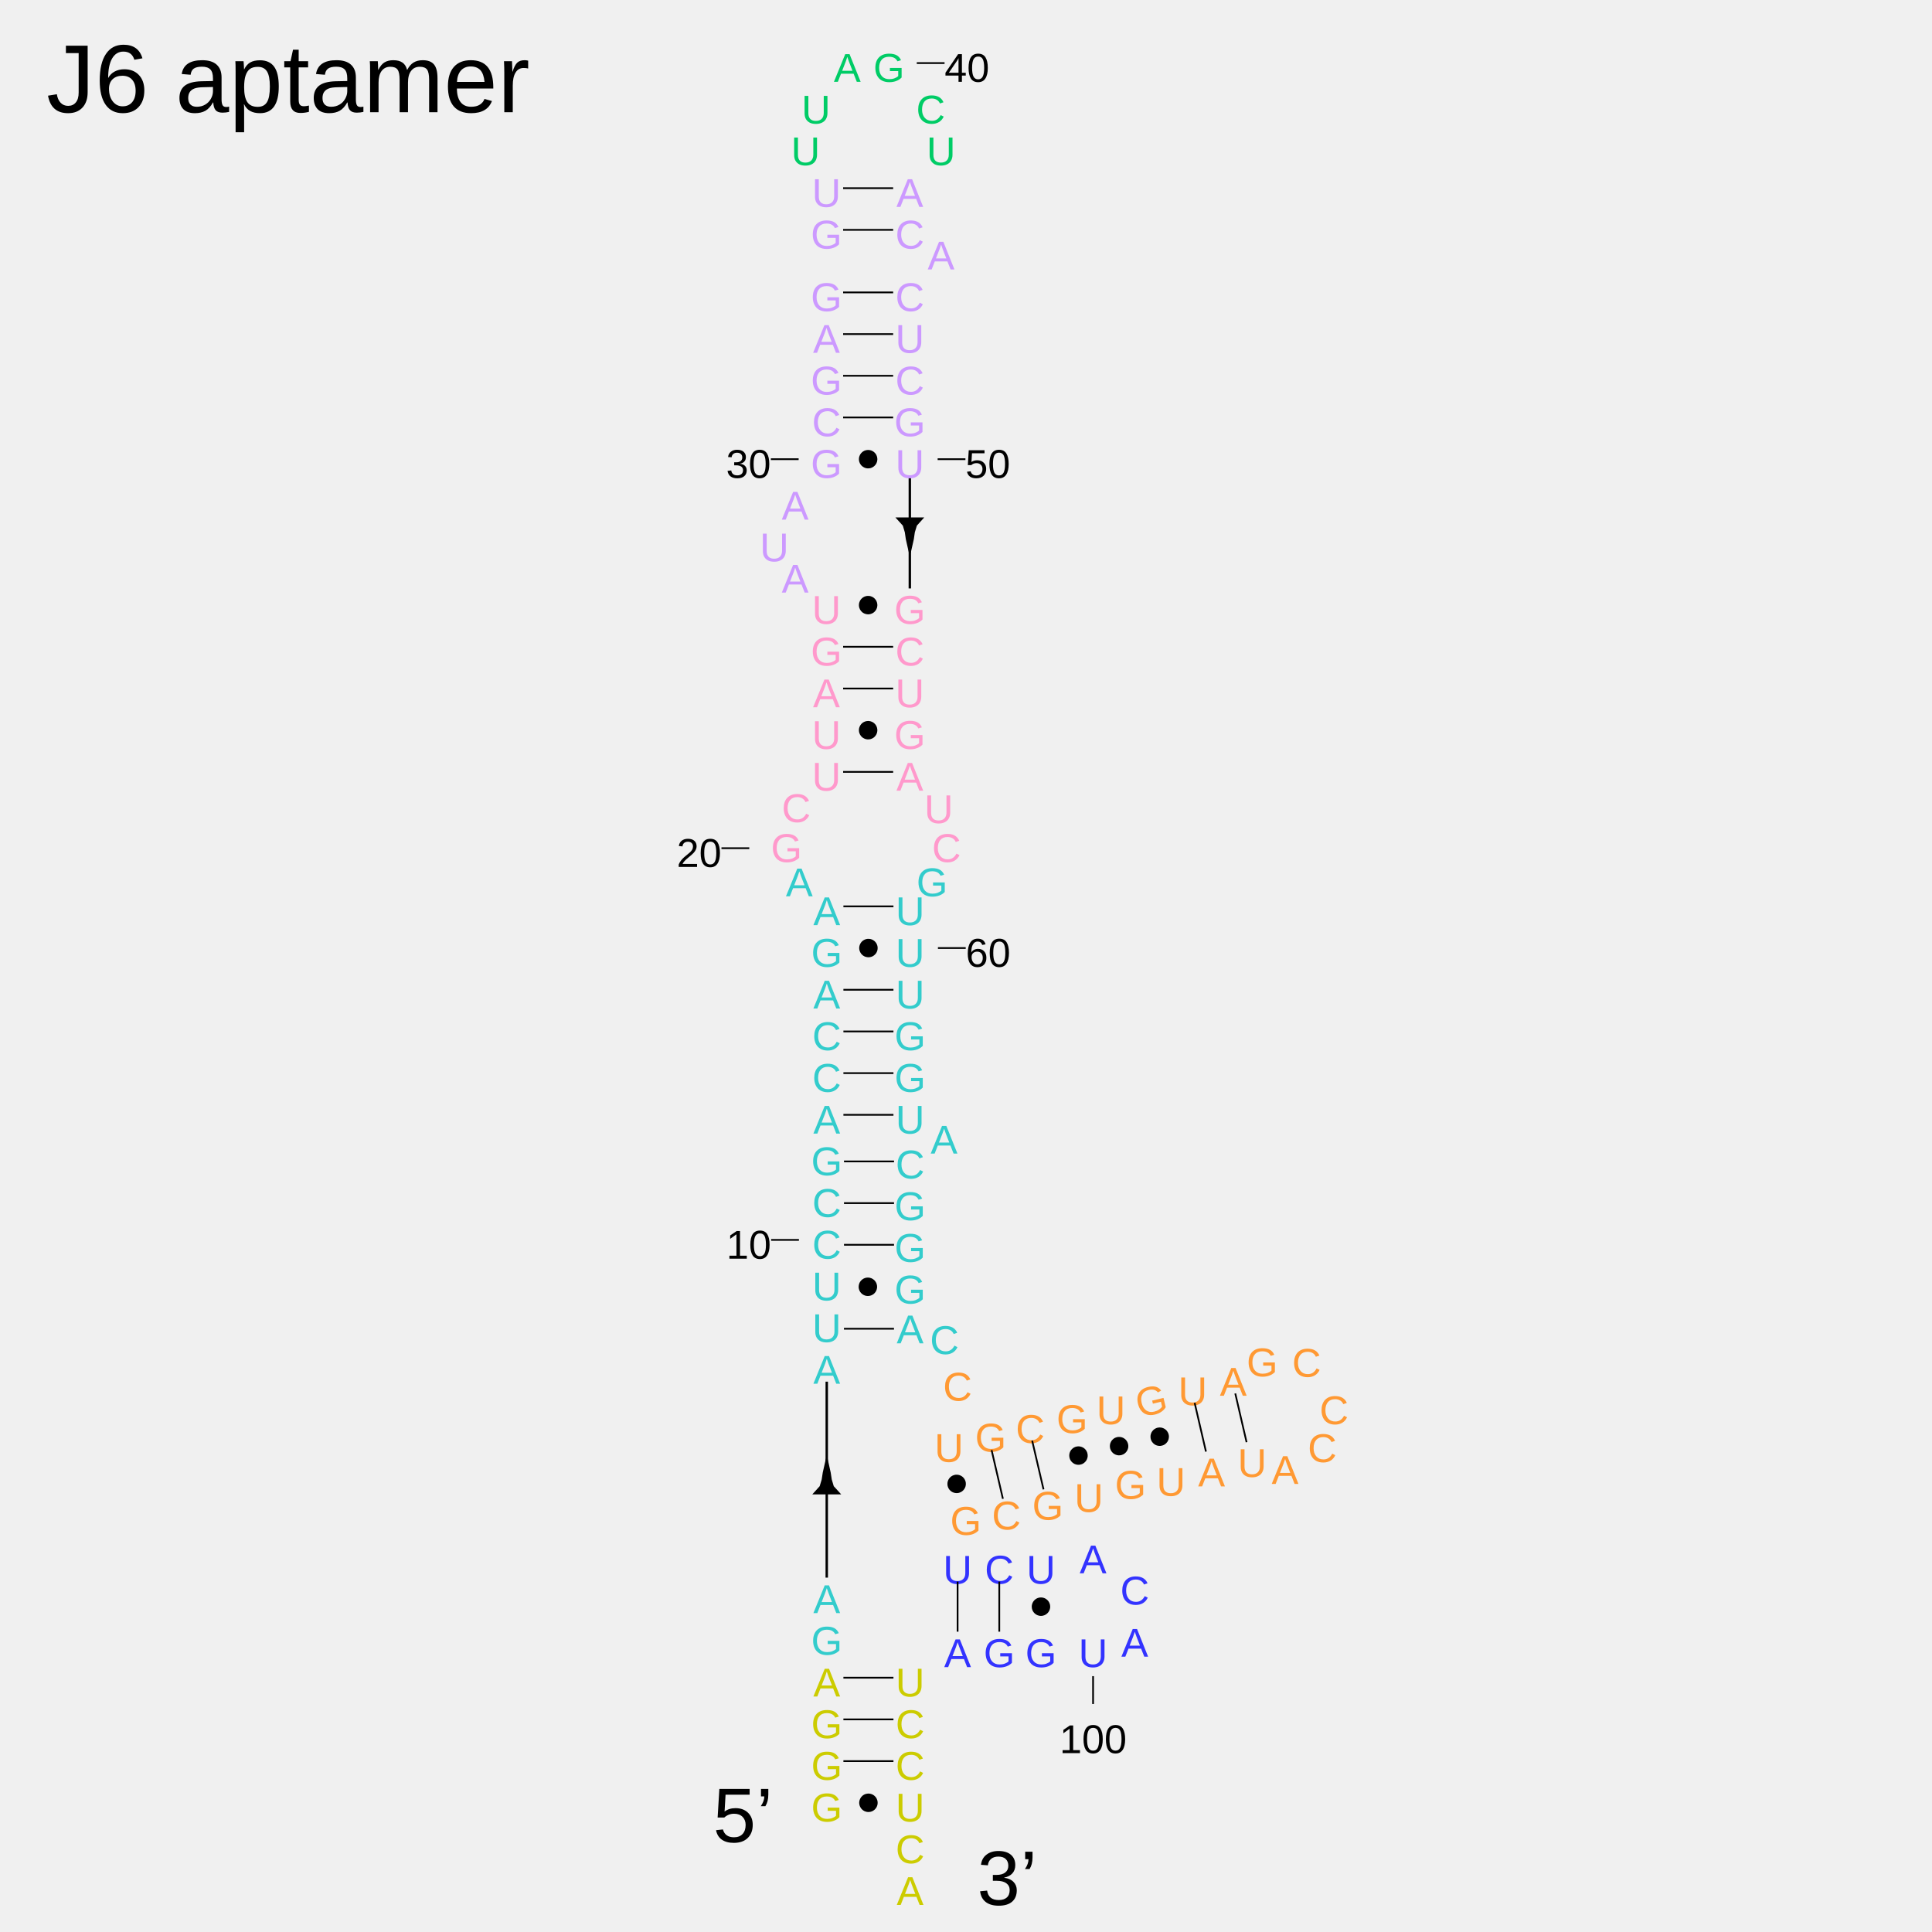
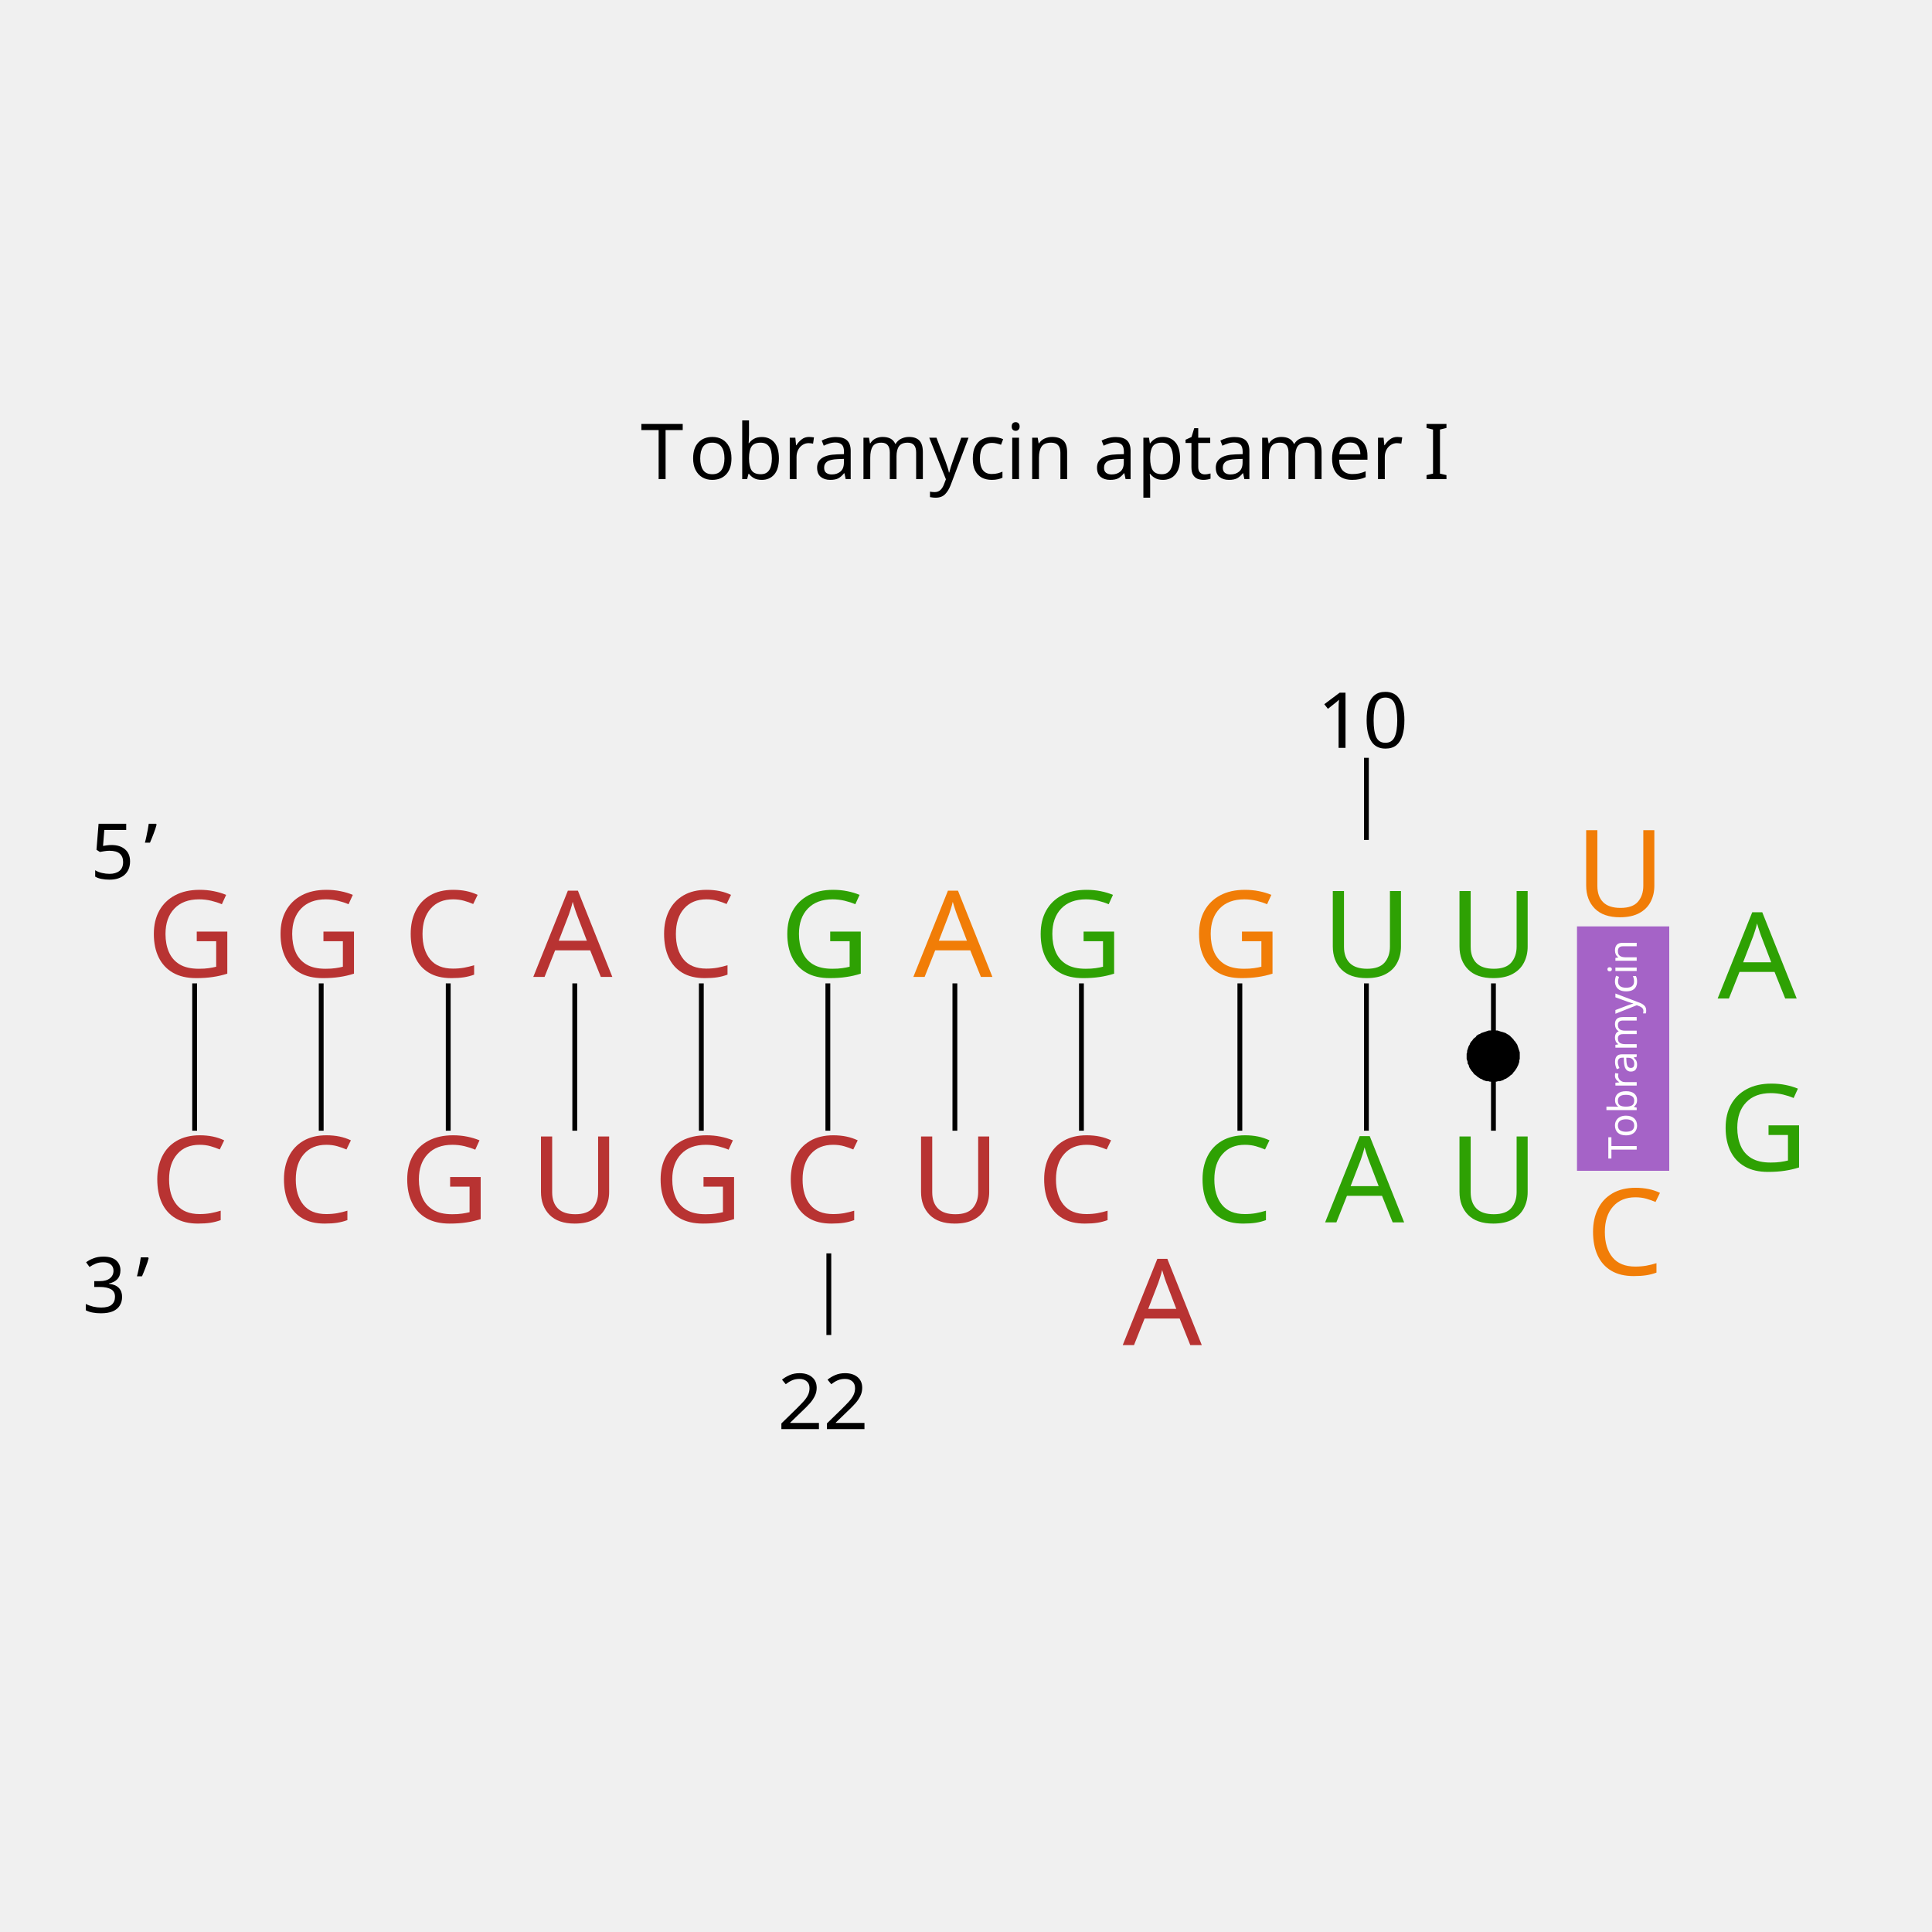
- <svg xmlns="http://www.w3.org/2000/svg" id="图层_1" data-name="图层 1" viewBox="0 0 400 400">
-   <defs>
-     <style>
-       .cls-1, .cls-10, .cls-11, .cls-12, .cls-13, .cls-14, .cls-15, .cls-17, .cls-18, .cls-19, .cls-2, .cls-20, .cls-21, .cls-3, .cls-4, .cls-9 {
-         isolation: isolate;
-       }
- 
-       .cls-1, .cls-10, .cls-11, .cls-12, .cls-13, .cls-14, .cls-15, .cls-17, .cls-19, .cls-2, .cls-20, .cls-21, .cls-3, .cls-4, .cls-9 {
-         font-size: 8.34px;
-       }
- 
-       .cls-1, .cls-2 {
-         fill: #cc0;
-       }
- 
-       .cls-1, .cls-10, .cls-11, .cls-12, .cls-13, .cls-14, .cls-15, .cls-17, .cls-18, .cls-19, .cls-2, .cls-20, .cls-21, .cls-22, .cls-24, .cls-3, .cls-4, .cls-9 {
-         font-family: ArialMT, Arial;
-       }
- 
-       .cls-11, .cls-12, .cls-15, .cls-19, .cls-2, .cls-21, .cls-4 {
-         letter-spacing: -0.06em;
-       }
- 
-       .cls-3, .cls-4, .cls-8 {
-         fill: #3cc;
-       }
- 
-       .cls-16, .cls-5, .cls-6, .cls-7, .cls-8 {
-         stroke: #000;
-         stroke-miterlimit: 2.84;
-       }
- 
-       .cls-16, .cls-5, .cls-6, .cls-8 {
-         stroke-width: 0.36px;
-       }
- 
-       .cls-6, .cls-7 {
-         fill: none;
-       }
- 
-       .cls-7 {
-         stroke-width: 0.5px;
-       }
- 
-       .cls-10, .cls-11 {
-         fill: #f9c;
-       }
- 
-       .cls-12, .cls-13 {
-         fill: #c9f;
-       }
- 
-       .cls-14, .cls-15, .cls-16 {
-         fill: #0c6;
-       }
- 
-       .cls-17, .cls-18, .cls-19 {
-         fill: #f93;
-       }
- 
-       .cls-18 {
-         font-size: 8.34px;
-       }
- 
-       .cls-20, .cls-21 {
-         fill: #33f;
-       }
- 
-       .cls-22 {
-         font-size: 16px;
-       }
- 
-       .cls-23 {
-         letter-spacing: -0.04em;
-       }
- 
-       .cls-24 {
-         font-size: 20px;
-       }
-     </style>
-   </defs>
+ <svg xmlns="http://www.w3.org/2000/svg" version="1.1" id="图层_1" x="0px" y="0px" viewBox="0 0 400 400" style="enable-background:new 0 0 400 400;" xml:space="preserve">
+   <style type="text/css">
+ 	.st0{opacity:0.7;fill:#8527B5;enable-background:new    ;}
+ 	.st1{fill:#B83332;}
+ 	.st2{font-family:'ArialMT';}
+ 	.st3{font-size:24.91px;}
+ 	.st4{letter-spacing:-1;}
+ 	.st5{fill:#2EA103;}
+ 	.st6{fill:#F17D07;}
+ 	.st7{fill:none;stroke:#000000;stroke-miterlimit:2.29;}
+ 	.st8{font-size:16px;}
+ 	.st9{stroke:#000000;stroke-width:0.5;stroke-miterlimit:2.29;}
+ 	.st10{fill:#FFFFFF;}
+ 	.st11{font-family:'Arial-BoldMT';}
+ 	.st12{font-size:8.24px;}
+ </style>
+   <rect x="326.5" y="191.8" class="st0" width="19.1" height="50.6" />
  <g id="ID000002">
-     <text class="cls-1" transform="translate(167.93 377.13)">G</text>
+     <text transform="matrix(1.03 0 0 1 30.29 202.2599)" class="st1 st2 st3">G</text>
  </g>
  <g id="ID000003">
-     <text class="cls-1" transform="translate(167.93 368.5)">G</text>
+     <text transform="matrix(1.03 0 0 1 56.52 202.2599)" class="st1 st2 st3">G</text>
  </g>
  <g id="ID000004">
-     <text class="cls-1" transform="translate(167.93 359.87)">G</text>
+     <text transform="matrix(1.03 0 0 1 83.4702 202.2599)" class="st1 st2 st3">C</text>
  </g>
  <g id="ID000005">
-     <text class="cls-2" transform="translate(168.39 351.24)">A</text>
+     <text transform="matrix(1.03 0 0 1 110.4102 202.2599)" class="st1 st2 st3 st4">A</text>
  </g>
  <g id="ID000006">
-     <text class="cls-3" transform="translate(167.93 342.6)">G</text>
+     <text transform="matrix(1.03 0 0 1 135.9302 202.2599)" class="st1 st2 st3">C</text>
  </g>
  <g id="ID000007">
-     <text class="cls-4" transform="translate(168.39 333.97)">A</text>
+     <g>
+       <text transform="matrix(1.03 0 0 1 161.4399 202.2599)" class="st5 st2 st3">G</text>
+     </g>
  </g>
  <g id="ID000008">
-     <text class="cls-1" transform="translate(185.42 351.24)">U</text>
+     <text transform="matrix(1.03 0 0 1 189.1001 202.2599)" class="st6 st2 st3 st4">A</text>
  </g>
  <g id="ID000009">
-     <text class="cls-1" transform="translate(185.42 359.87)">C</text>
+     <g>
+       <text transform="matrix(1.03 0 0 1 213.8999 202.2599)" class="st5 st2 st3">G</text>
+     </g>
  </g>
  <g id="ID000010">
-     <text class="cls-1" transform="translate(185.42 368.5)">C</text>
+     <g>
+       <text transform="matrix(1.03 0 0 1 232.4502 278.4899)" class="st1 st2 st3">A</text>
+     </g>
  </g>
  <g id="ID000011">
-     <text class="cls-1" transform="translate(185.42 377.13)">U</text>
+     <g>
+       <text transform="matrix(1.03 0 0 1 214.6201 253.0803)" class="st1 st2 st3">C</text>
+     </g>
  </g>
  <g id="ID000012">
-     <text class="cls-1" transform="translate(185.42 385.77)">C</text>
+     <line class="st7" x1="171.6" y1="259.5" x2="171.6" y2="276.4" />
  </g>
  <g id="ID000013">
-     <text class="cls-2" transform="translate(185.65 394.4)">A</text>
+     <text transform="matrix(1.03 0 0 1 160.9886 295.8794)" class="st2 st8">22</text>
  </g>
  <g id="ID000014">
-     <polygon class="cls-5" points="181.53 373.25 181.52 373.14 181.51 373.03 181.5 372.92 181.47 372.81 181.44 372.71 181.4 372.61 181.36 372.51 181.31 372.41 181.25 372.31 181.19 372.22 181.12 372.14 181.05 372.06 180.97 371.98 180.89 371.91 180.8 371.84 180.71 371.78 180.62 371.73 180.52 371.68 180.42 371.64 180.31 371.6 180.21 371.57 180.1 371.55 179.99 371.53 179.88 371.52 179.77 371.52 179.66 371.53 179.55 371.54 179.45 371.56 179.34 371.58 179.24 371.62 179.13 371.65 179.03 371.7 178.94 371.75 178.84 371.81 178.75 371.87 178.67 371.94 178.59 372.02 178.51 372.1 178.44 372.18 178.38 372.27 178.32 372.36 178.27 372.46 178.22 372.56 178.18 372.66 178.14 372.76 178.12 372.87 178.09 372.98 178.08 373.08 178.07 373.19 178.07 373.3 178.08 373.41 178.09 373.52 178.12 373.63 178.14 373.73 178.18 373.84 178.22 373.94 178.27 374.04 178.32 374.13 178.38 374.23 178.44 374.31 178.51 374.4 178.59 374.48 178.67 374.55 178.75 374.62 178.84 374.69 178.94 374.74 179.03 374.8 179.13 374.84 179.24 374.88 179.34 374.91 179.45 374.94 179.55 374.96 179.66 374.97 179.77 374.98 179.88 374.97 179.99 374.96 180.1 374.95 180.21 374.93 180.31 374.9 180.42 374.86 180.52 374.82 180.62 374.77 180.71 374.72 180.8 374.65 180.89 374.59 180.97 374.52 181.05 374.44 181.12 374.36 181.19 374.27 181.25 374.18 181.31 374.09 181.36 373.99 181.4 373.89 181.44 373.79 181.47 373.68 181.5 373.57 181.51 373.47 181.52 373.36 181.53 373.25" />
+     <g>
+       <text transform="matrix(1.03 0 0 1 188.3901 253.0803)" class="st1 st2 st3">U</text>
+     </g>
  </g>
  <g id="ID000015">
-     <line class="cls-6" x1="174.62" y1="364.62" x2="184.98" y2="364.62" />
+     <g>
+       <text transform="matrix(1.03 0 0 1 162.1602 253.0803)" class="st1 st2 st3">C</text>
+     </g>
  </g>
  <g id="ID000016">
-     <line class="cls-6" x1="174.62" y1="355.98" x2="184.98" y2="355.98" />
+     <text transform="matrix(1.03 0 0 1 135.21 253.0803)" class="st1 st2 st3">G</text>
  </g>
  <g id="ID000017">
-     <line class="cls-6" x1="174.62" y1="347.35" x2="184.98" y2="347.35" />
+     <text transform="matrix(1.03 0 0 1 109.7002 253.0803)" class="st1 st2 st3">U</text>
  </g>
  <g id="ID000018">
-     <line class="cls-7" x1="171.17" y1="326.63" x2="171.17" y2="286.06" />
+     <text transform="matrix(1.03 0 0 1 82.75 253.0803)" class="st1 st2 st3">G</text>
  </g>
  <g id="ID000019">
-     <polygon class="cls-5" points="168.58 309.22 169.87 307.79 170.3 306.35 170.52 304.91 171.17 302.03 171.81 304.91 172.03 306.35 172.46 307.79 173.76 309.22 168.58 309.22" />
+     <text transform="matrix(1.03 0 0 1 57.23 253.0803)" class="st1 st2 st3">C</text>
+   </g>
+   <g id="ID000020">
+     <text transform="matrix(1.03 0 0 1 31 253.0803)" class="st1 st2 st3">C</text>
  </g>
  <g id="ID000021">
-     <text class="cls-4" transform="translate(168.39 286.49)">A</text>
+     <line class="st7" x1="40.3" y1="203.6" x2="40.3" y2="234.1" />
  </g>
  <g id="ID000022">
-     <text class="cls-3" transform="translate(168.16 277.86)">U</text>
+     <line class="st7" x1="66.5" y1="203.6" x2="66.5" y2="234.1" />
  </g>
  <g id="ID000023">
-     <text class="cls-3" transform="translate(168.16 269.23)">U</text>
+     <line class="st7" x1="92.8" y1="203.6" x2="92.8" y2="234.1" />
  </g>
  <g id="ID000024">
-     <text class="cls-3" transform="translate(168.16 260.6)">C</text>
+     <line class="st7" x1="119" y1="203.6" x2="119" y2="234.1" />
  </g>
  <g id="ID000025">
-     <line class="cls-8" x1="165.41" y1="256.71" x2="159.66" y2="256.71" />
+     <line class="st7" x1="145.2" y1="203.6" x2="145.2" y2="234.1" />
  </g>
  <g id="ID000026">
-     <text class="cls-9" transform="translate(150.38 260.6)">10</text>
+     <line class="st7" x1="171.4" y1="203.6" x2="171.4" y2="234.1" />
  </g>
  <g id="ID000027">
-     <text class="cls-3" transform="translate(168.16 251.96)">C</text>
+     <line class="st7" x1="197.7" y1="203.6" x2="197.7" y2="234.1" />
  </g>
  <g id="ID000028">
-     <text class="cls-3" transform="translate(167.93 243.33)">G</text>
-   </g>
-   <g id="ID000029">
-     <text class="cls-4" transform="translate(168.39 234.7)">A</text>
+     <line class="st7" x1="223.9" y1="203.6" x2="223.9" y2="234.1" />
  </g>
  <g id="ID000030">
-     <text class="cls-3" transform="translate(168.16 226.06)">C</text>
+     <text transform="matrix(1.03 0 0 1 246.6899 202.2599)" class="st6 st2 st3">G</text>
  </g>
  <g id="ID000031">
-     <text class="cls-3" transform="translate(168.16 217.43)">C</text>
+     <g>
+       <text transform="matrix(1.03 0 0 1 273.6401 202.2599)" class="st5 st2 st3">U</text>
+     </g>
  </g>
  <g id="ID000032">
-     <text class="cls-4" transform="translate(168.39 208.8)">A</text>
+     <line class="st7" x1="282.9" y1="173.9" x2="282.9" y2="156.9" />
  </g>
  <g id="ID000033">
-     <text class="cls-3" transform="translate(167.93 200.17)">G</text>
+     <text transform="matrix(1.03 0 0 1 272.7136 154.8324)" class="st2 st8">10</text>
  </g>
  <g id="ID000034">
-     <text class="cls-4" transform="translate(168.39 191.54)">A</text>
+     <g>
+       <text transform="matrix(1.03 0 0 1 299.8701 202.2599)" class="st5 st2 st3">U</text>
+     </g>
  </g>
  <g id="ID000035">
-     <text class="cls-4" transform="translate(162.71 185.57)">A</text>
+     <text transform="matrix(1.03 0 0 1 326.0996 189.6599)" class="st6 st2 st3">U</text>
  </g>
  <g id="ID000036">
-     <text class="cls-10" transform="translate(159.6 178.48)">G</text>
+     <text transform="matrix(1.03 0 0 1 355.6201 206.7302)" class="st5 st2 st3 st4">A</text>
  </g>
  <g id="ID000037">
-     <line class="cls-6" x1="155.13" y1="175.61" x2="149.37" y2="175.61" />
+     <text transform="matrix(1.03 0 0 1 355.71 242.3801)" class="st5 st2 st3">G</text>
  </g>
  <g id="ID000038">
-     <text class="cls-9" transform="translate(140.1 179.49)">20</text>
+     <text transform="matrix(1.03 0 0 1 328.2598 263.9499)" class="st6 st2 st3">C</text>
  </g>
  <g id="ID000039">
-     <text class="cls-10" transform="translate(192.95 178.48)">C</text>
+     <g>
+       <text transform="matrix(1.03 0 0 1 299.8701 253.0803)" class="st5 st2 st3">U</text>
+     </g>
  </g>
  <g id="ID000040">
-     <text class="cls-3" transform="translate(189.74 185.57)">G</text>
+     <g>
+       <text transform="matrix(1.03 0 0 1 274.3501 253.0803)" class="st5 st2 st3">A</text>
+     </g>
  </g>
  <g id="ID000041">
-     <text class="cls-3" transform="translate(185.42 191.54)">U</text>
+     <g>
+       <text transform="matrix(1.03 0 0 1 247.4102 253.0803)" class="st5 st2 st3">C</text>
+     </g>
  </g>
  <g id="ID000042">
-     <text class="cls-3" transform="translate(185.42 200.17)">U</text>
+     <line class="st7" x1="256.7" y1="203.6" x2="256.7" y2="234.1" />
  </g>
  <g id="ID000043">
-     <line class="cls-6" x1="194.19" y1="196.28" x2="199.94" y2="196.28" />
+     <line class="st7" x1="282.9" y1="203.6" x2="282.9" y2="234.1" />
  </g>
  <g id="ID000044">
-     <text class="cls-9" transform="translate(199.94 200.17)">60</text>
+     <line class="st7" x1="309.2" y1="203.6" x2="309.2" y2="234.1" />
  </g>
  <g id="ID000045">
-     <text class="cls-3" transform="translate(185.42 208.8)">U</text>
+     <polygon class="st9" points="309.2,223.7 309.5,223.7 309.8,223.7 310.1,223.6 310.5,223.6 310.8,223.5 311.1,223.4 311.4,223.2    311.7,223.1 312,222.9 312.3,222.7 312.5,222.5 312.8,222.3 313,222.1 313.2,221.8 313.4,221.6 313.6,221.3 313.8,221 313.9,220.8    314.1,220.4 314.2,220.1 314.3,219.8 314.3,219.5 314.4,219.2 314.4,218.9 314.4,218.6 314.4,218.2 314.4,217.9 314.3,217.6    314.2,217.3 314.1,217 314,216.7 313.9,216.4 313.7,216.1 313.5,215.8 313.3,215.6 313.1,215.3 312.9,215.1 312.7,214.9    312.4,214.6 312.1,214.4 311.9,214.3 311.6,214.1 311.3,214 311,213.9 310.6,213.8 310.3,213.7 310,213.6 309.7,213.6 309.3,213.6    309,213.6 308.7,213.6 308.3,213.6 308,213.7 307.7,213.8 307.4,213.9 307.1,214 306.8,214.1 306.5,214.3 306.2,214.4 305.9,214.6    305.7,214.9 305.4,215.1 305.2,215.3 305,215.6 304.8,215.8 304.6,216.1 304.5,216.4 304.3,216.7 304.2,217 304.1,217.3 304,217.6    304,217.9 303.9,218.2 303.9,218.6 303.9,218.9 303.9,219.2 304,219.5 304.1,219.8 304.1,220.1 304.3,220.4 304.4,220.8 304.5,221    304.7,221.3 304.9,221.6 305.1,221.8 305.3,222.1 305.5,222.3 305.8,222.5 306,222.7 306.3,222.9 306.6,223.1 306.9,223.2    307.2,223.4 307.5,223.5 307.8,223.6 308.2,223.6 308.5,223.7 308.8,223.7  " />
  </g>
-   <g id="ID000046">
-     <text class="cls-3" transform="translate(185.19 217.43)">G</text>
-   </g>
-   <g id="ID000047">
-     <text class="cls-3" transform="translate(185.19 226.06)">G</text>
-   </g>
-   <g id="ID000048">
-     <text class="cls-3" transform="translate(185.42 234.7)">U</text>
-   </g>
-   <g id="ID000049">
-     <text class="cls-4" transform="translate(192.68 238.84)">A</text>
-   </g>
-   <g id="ID000050">
-     <text class="cls-3" transform="translate(185.42 243.99)">C</text>
-   </g>
-   <g id="ID000051">
-     <text class="cls-3" transform="translate(185.19 252.63)">G</text>
-   </g>
-   <g id="ID000052">
-     <text class="cls-3" transform="translate(185.19 261.26)">G</text>
-   </g>
-   <g id="ID000053">
-     <text class="cls-3" transform="translate(185.19 269.89)">G</text>
-   </g>
-   <g id="ID000054">
-     <text class="cls-4" transform="translate(185.65 278.12)">A</text>
-   </g>
-   <g id="ID000057">
-     <text class="cls-3" transform="translate(192.53 280.35)">C</text>
-   </g>
-   <g id="ID000061">
-     <polygon class="cls-5" points="181.23 267.19 181.27 267.09 181.31 266.99 181.35 266.88 181.37 266.77 181.39 266.67 181.41 266.56 181.41 266.45 181.41 266.34 181.4 266.23 181.39 266.12 181.36 266.01 181.33 265.91 181.3 265.81 181.26 265.7 181.21 265.61 181.15 265.51 181.09 265.42 181.03 265.33 180.96 265.25 180.88 265.17 180.8 265.1 180.71 265.03 180.62 264.97 180.53 264.91 180.43 264.86 180.33 264.81 180.23 264.78 180.12 264.75 180.02 264.72 179.91 264.7 179.8 264.69 179.69 264.69 179.58 264.69 179.47 264.7 179.36 264.72 179.26 264.74 179.15 264.77 179.05 264.81 178.95 264.85 178.85 264.9 178.76 264.96 178.66 265.02 178.58 265.09 178.5 265.16 178.42 265.24 178.35 265.32 178.28 265.41 178.22 265.5 178.16 265.59 178.12 265.69 178.07 265.79 178.04 265.9 178.01 266 177.99 266.11 177.97 266.22 177.96 266.33 177.96 266.44 177.96 266.55 177.97 266.65 177.99 266.76 178.02 266.87 178.05 266.97 178.09 267.08 178.13 267.18 178.19 267.27 178.24 267.37 178.31 267.46 178.38 267.54 178.45 267.62 178.53 267.7 178.61 267.77 178.7 267.83 178.79 267.89 178.89 267.95 178.99 267.99 179.09 268.04 179.19 268.07 179.3 268.1 179.41 268.12 179.51 268.13 179.62 268.14 179.73 268.14 179.84 268.13 179.95 268.12 180.06 268.1 180.16 268.07 180.27 268.04 180.37 268 180.47 267.95 180.56 267.9 180.66 267.84 180.75 267.78 180.83 267.71 180.91 267.63 180.99 267.55 181.05 267.47 181.12 267.38 181.18 267.28 181.23 267.19" />
-   </g>
-   <g id="ID000068">
-     <line class="cls-6" x1="174.62" y1="230.81" x2="184.98" y2="230.81" />
-   </g>
-   <g id="ID000069">
-     <line class="cls-6" x1="174.62" y1="222.18" x2="184.98" y2="222.18" />
-   </g>
-   <g id="ID000070">
-     <line class="cls-6" x1="174.62" y1="213.55" x2="184.98" y2="213.55" />
-   </g>
-   <g id="ID000071">
-     <line class="cls-6" x1="174.62" y1="204.92" x2="184.98" y2="204.92" />
-   </g>
-   <g id="ID000072">
-     <polygon class="cls-5" points="181.53 196.28 181.52 196.17 181.51 196.06 181.5 195.96 181.47 195.85 181.44 195.74 181.4 195.64 181.36 195.54 181.31 195.44 181.25 195.35 181.19 195.26 181.12 195.17 181.05 195.09 180.97 195.01 180.89 194.94 180.8 194.88 180.71 194.82 180.62 194.76 180.52 194.71 180.42 194.67 180.31 194.63 180.21 194.6 180.1 194.58 179.99 194.57 179.88 194.56 179.77 194.56 179.66 194.56 179.55 194.57 179.45 194.59 179.34 194.62 179.24 194.65 179.13 194.69 179.03 194.74 178.94 194.79 178.84 194.85 178.75 194.91 178.67 194.98 178.59 195.05 178.51 195.13 178.44 195.22 178.38 195.3 178.32 195.4 178.27 195.49 178.22 195.59 178.18 195.69 178.14 195.8 178.12 195.9 178.09 196.01 178.08 196.12 178.07 196.23 178.07 196.34 178.08 196.45 178.09 196.56 178.12 196.66 178.14 196.77 178.18 196.87 178.22 196.97 178.27 197.07 178.32 197.17 178.38 197.26 178.44 197.35 178.51 197.43 178.59 197.51 178.67 197.59 178.75 197.66 178.84 197.72 178.94 197.78 179.03 197.83 179.13 197.88 179.24 197.91 179.34 197.95 179.45 197.97 179.55 197.99 179.66 198 179.77 198.01 179.88 198.01 179.99 198 180.1 197.98 180.21 197.96 180.31 197.93 180.42 197.9 180.52 197.85 180.62 197.81 180.71 197.75 180.8 197.69 180.89 197.62 180.97 197.55 181.05 197.47 181.12 197.39 181.19 197.31 181.25 197.22 181.31 197.12 181.36 197.03 181.4 196.93 181.44 196.82 181.47 196.72 181.5 196.61 181.51 196.5 181.52 196.39 181.53 196.28" />
-   </g>
-   <g id="ID000073">
-     <line class="cls-6" x1="174.62" y1="187.65" x2="184.98" y2="187.65" />
-   </g>
-   <g id="ID000075">
-     <text class="cls-10" transform="translate(161.84 170.22)">C</text>
-   </g>
-   <g id="ID000076">
-     <text class="cls-10" transform="translate(168.1 163.7)">U</text>
-   </g>
-   <g id="ID000077">
-     <text class="cls-10" transform="translate(168.1 155.06)">U</text>
-   </g>
-   <g id="ID000078">
-     <text class="cls-11" transform="translate(168.33 146.43)">A</text>
-   </g>
-   <g id="ID000079">
-     <text class="cls-10" transform="translate(167.86 137.8)">G</text>
-   </g>
-   <g id="ID000080">
-     <text class="cls-10" transform="translate(168.1 129.16)">U</text>
-   </g>
-   <g id="ID000081">
-     <text class="cls-12" transform="translate(161.85 122.69)">A</text>
-   </g>
-   <g id="ID000082">
-     <text class="cls-13" transform="translate(157.31 116.22)">U</text>
-   </g>
-   <g id="ID000083">
-     <text class="cls-10" transform="translate(185.13 129.16)">G</text>
-   </g>
-   <g id="ID000084">
-     <text class="cls-10" transform="translate(185.36 137.8)">C</text>
-   </g>
-   <g id="ID000085">
-     <text class="cls-10" transform="translate(185.36 146.43)">U</text>
-   </g>
-   <g id="ID000086">
-     <text class="cls-10" transform="translate(185.13 155.06)">G</text>
-   </g>
-   <g id="ID000087">
-     <text class="cls-11" transform="translate(185.59 163.7)">A</text>
-   </g>
-   <g id="ID000088">
-     <text class="cls-10" transform="translate(191.35 170.42)">U</text>
-   </g>
-   <g id="ID000089">
-     <line class="cls-6" x1="174.56" y1="159.81" x2="184.92" y2="159.81" />
-   </g>
-   <g id="ID000090">
-     <polygon class="cls-5" points="181.47 151.18 181.46 151.07 181.45 150.96 181.43 150.85 181.41 150.74 181.38 150.64 181.34 150.54 181.3 150.44 181.25 150.34 181.19 150.25 181.13 150.15 181.06 150.07 180.99 149.99 180.91 149.91 180.83 149.84 180.74 149.77 180.65 149.71 180.55 149.66 180.46 149.61 180.35 149.57 180.25 149.53 180.15 149.5 180.04 149.48 179.93 149.46 179.82 149.45 179.71 149.45 179.6 149.46 179.49 149.47 179.38 149.49 179.28 149.51 179.17 149.55 179.07 149.59 178.97 149.63 178.88 149.68 178.78 149.74 178.69 149.8 178.61 149.87 178.53 149.95 178.45 150.03 178.38 150.11 178.32 150.2 178.26 150.29 178.2 150.39 178.16 150.49 178.12 150.59 178.08 150.69 178.05 150.8 178.03 150.91 178.02 151.01 178.01 151.12 178.01 151.23 178.02 151.34 178.03 151.45 178.05 151.56 178.08 151.66 178.12 151.77 178.16 151.87 178.2 151.97 178.26 152.06 178.32 152.16 178.38 152.25 178.45 152.33 178.53 152.41 178.61 152.48 178.69 152.55 178.78 152.62 178.88 152.67 178.97 152.72 179.07 152.77 179.17 152.81 179.28 152.84 179.38 152.87 179.49 152.89 179.6 152.9 179.71 152.91 179.82 152.9 179.93 152.89 180.04 152.88 180.15 152.86 180.25 152.83 180.35 152.79 180.46 152.75 180.55 152.7 180.65 152.65 180.74 152.59 180.83 152.52 180.91 152.45 180.99 152.37 181.06 152.29 181.13 152.2 181.19 152.11 181.25 152.02 181.3 151.92 181.34 151.82 181.38 151.72 181.41 151.61 181.43 151.5 181.45 151.4 181.46 151.29 181.47 151.18" />
-   </g>
-   <g id="ID000091">
-     <line class="cls-6" x1="174.56" y1="142.55" x2="184.92" y2="142.55" />
-   </g>
-   <g id="ID000092">
-     <line class="cls-6" x1="174.56" y1="133.91" x2="184.92" y2="133.91" />
-   </g>
-   <g id="ID000093">
-     <polygon class="cls-5" points="181.47 125.28 181.46 125.17 181.45 125.06 181.43 124.95 181.41 124.85 181.38 124.74 181.34 124.64 181.3 124.54 181.25 124.44 181.19 124.35 181.13 124.26 181.06 124.17 180.99 124.09 180.91 124.01 180.83 123.94 180.74 123.87 180.65 123.81 180.55 123.76 180.46 123.71 180.35 123.67 180.25 123.63 180.15 123.6 180.04 123.58 179.93 123.56 179.82 123.56 179.71 123.56 179.6 123.56 179.49 123.57 179.38 123.59 179.28 123.62 179.17 123.65 179.07 123.69 178.97 123.73 178.88 123.79 178.78 123.84 178.69 123.91 178.61 123.98 178.53 124.05 178.45 124.13 178.38 124.21 178.32 124.3 178.26 124.39 178.2 124.49 178.16 124.59 178.12 124.69 178.08 124.79 178.05 124.9 178.03 125.01 178.02 125.12 178.01 125.23 178.01 125.34 178.02 125.44 178.03 125.55 178.05 125.66 178.08 125.77 178.12 125.87 178.16 125.97 178.2 126.07 178.26 126.17 178.32 126.26 178.38 126.35 178.45 126.43 178.53 126.51 178.61 126.59 178.69 126.66 178.78 126.72 178.88 126.78 178.97 126.83 179.07 126.87 179.17 126.91 179.28 126.94 179.38 126.97 179.49 126.99 179.6 127 179.71 127.01 179.82 127.01 179.93 127 180.04 126.98 180.15 126.96 180.25 126.93 180.35 126.89 180.46 126.85 180.55 126.8 180.65 126.75 180.74 126.69 180.83 126.62 180.91 126.55 180.99 126.47 181.06 126.39 181.13 126.31 181.19 126.21 181.25 126.12 181.3 126.02 181.34 125.92 181.38 125.82 181.41 125.72 181.43 125.61 181.45 125.5 181.46 125.39 181.47 125.28" />
-   </g>
-   <g id="ID000094">
-     <line class="cls-7" x1="188.37" y1="98.52" x2="188.37" y2="121.83" />
-   </g>
-   <g id="ID000095">
-     <polygon class="cls-5" points="190.96 107.3 189.67 108.73 189.23 110.17 189.02 111.61 188.37 114.49 187.72 111.61 187.51 110.17 187.08 108.73 185.78 107.3 190.96 107.3" />
-   </g>
-   <g id="ID000097">
-     <text class="cls-12" transform="translate(161.85 107.58)">A</text>
-   </g>
-   <g id="ID000098">
-     <text class="cls-13" transform="translate(167.86 98.95)">G</text>
-   </g>
-   <g id="ID000099">
-     <line class="cls-6" x1="165.35" y1="95.07" x2="159.6" y2="95.07" />
-   </g>
-   <g id="ID000100">
-     <text class="cls-9" transform="translate(150.32 98.95)">30</text>
-   </g>
-   <g id="ID000101">
-     <text class="cls-13" transform="translate(168.1 90.32)">C</text>
-   </g>
-   <g id="ID000102">
-     <text class="cls-13" transform="translate(167.86 81.69)">G</text>
-   </g>
-   <g id="ID000103">
-     <text class="cls-12" transform="translate(168.33 73.05)">A</text>
-   </g>
-   <g id="ID000104">
-     <text class="cls-13" transform="translate(167.86 64.42)">G</text>
-   </g>
-   <g id="ID000105">
-     <text class="cls-12" transform="translate(192.06 55.79)">A</text>
-   </g>
-   <g id="ID000106">
-     <text class="cls-13" transform="translate(185.36 64.42)">C</text>
-   </g>
-   <g id="ID000107">
-     <text class="cls-13" transform="translate(185.36 73.05)">U</text>
-   </g>
-   <g id="ID000108">
-     <text class="cls-13" transform="translate(185.36 81.69)">C</text>
-   </g>
-   <g id="ID000109">
-     <text class="cls-13" transform="translate(185.13 90.32)">G</text>
-   </g>
-   <g id="ID000110">
-     <text class="cls-13" transform="translate(185.36 98.95)">U</text>
-   </g>
-   <g id="ID000111">
-     <line class="cls-6" x1="194.13" y1="95.07" x2="199.88" y2="95.07" />
-   </g>
-   <g id="ID000112">
-     <text class="cls-9" transform="translate(199.88 98.95)">50</text>
-   </g>
-   <g id="ID000113">
-     <polygon class="cls-5" points="181.47 95.07 181.46 94.96 181.45 94.85 181.43 94.74 181.41 94.63 181.38 94.53 181.34 94.43 181.3 94.33 181.25 94.23 181.19 94.13 181.13 94.04 181.06 93.96 180.99 93.88 180.91 93.8 180.83 93.73 180.74 93.66 180.65 93.6 180.55 93.55 180.46 93.5 180.35 93.45 180.25 93.42 180.15 93.39 180.04 93.37 179.93 93.35 179.82 93.34 179.71 93.34 179.6 93.35 179.49 93.36 179.38 93.38 179.28 93.4 179.17 93.44 179.07 93.47 178.97 93.52 178.88 93.57 178.78 93.63 178.69 93.69 178.61 93.76 178.53 93.84 178.45 93.92 178.38 94 178.32 94.09 178.26 94.18 178.2 94.28 178.16 94.38 178.12 94.48 178.08 94.58 178.05 94.69 178.03 94.79 178.02 94.9 178.01 95.01 178.01 95.12 178.02 95.23 178.03 95.34 178.05 95.45 178.08 95.55 178.12 95.66 178.16 95.76 178.2 95.86 178.26 95.95 178.32 96.05 178.38 96.14 178.45 96.22 178.53 96.3 178.61 96.37 178.69 96.44 178.78 96.5 178.88 96.56 178.97 96.61 179.07 96.66 179.17 96.7 179.28 96.73 179.38 96.76 179.49 96.78 179.6 96.79 179.71 96.79 179.82 96.79 179.93 96.78 180.04 96.77 180.15 96.75 180.25 96.72 180.35 96.68 180.46 96.64 180.55 96.59 180.65 96.53 180.74 96.47 180.83 96.41 180.91 96.33 180.99 96.26 181.06 96.18 181.13 96.09 181.19 96 181.25 95.91 181.3 95.81 181.34 95.71 181.38 95.61 181.41 95.5 181.43 95.39 181.45 95.29 181.46 95.18 181.47 95.07" />
-   </g>
-   <g id="ID000114">
-     <line class="cls-6" x1="174.56" y1="86.43" x2="184.92" y2="86.43" />
-   </g>
-   <g id="ID000115">
-     <line class="cls-6" x1="174.56" y1="77.8" x2="184.92" y2="77.8" />
-   </g>
-   <g id="ID000116">
-     <line class="cls-6" x1="174.56" y1="69.17" x2="184.92" y2="69.17" />
-   </g>
-   <g id="ID000117">
-     <line class="cls-6" x1="174.56" y1="60.54" x2="184.92" y2="60.54" />
-   </g>
-   <g id="ID000119">
-     <text class="cls-13" transform="translate(167.86 51.47)">G</text>
-   </g>
-   <g id="ID000120">
-     <text class="cls-13" transform="translate(168.1 42.84)">U</text>
-   </g>
-   <g id="ID000121">
-     <text class="cls-14" transform="translate(163.78 34.21)">U</text>
-   </g>
-   <g id="ID000122">
-     <text class="cls-14" transform="translate(165.94 25.58)">U</text>
-   </g>
-   <g id="ID000123">
-     <text class="cls-15" transform="translate(172.64 16.94)">A</text>
-   </g>
-   <g id="ID000124">
-     <text class="cls-14" transform="translate(180.81 16.94)">G</text>
-   </g>
-   <g id="ID000125">
-     <line class="cls-16" x1="189.81" y1="13.06" x2="195.56" y2="13.06" />
-   </g>
-   <g id="ID000126">
-     <text class="cls-9" transform="translate(195.56 16.94)">40</text>
-   </g>
-   <g id="ID000127">
-     <text class="cls-14" transform="translate(189.68 25.58)">C</text>
-   </g>
-   <g id="ID000128">
-     <text class="cls-14" transform="translate(191.83 34.21)">U</text>
-   </g>
-   <g id="ID000129">
-     <text class="cls-12" transform="translate(185.59 42.84)">A</text>
-   </g>
-   <g id="ID000130">
-     <text class="cls-13" transform="translate(185.36 51.47)">C</text>
-   </g>
-   <g id="ID000131">
-     <line class="cls-6" x1="174.56" y1="47.59" x2="184.92" y2="47.59" />
-   </g>
-   <g id="ID000132">
-     <line class="cls-6" x1="174.56" y1="38.96" x2="184.92" y2="38.96" />
-   </g>
-   <g id="ID000134">
-     <text class="cls-17" transform="translate(195.24 290)">C</text>
-   </g>
-   <g id="ID000135">
-     <text class="cls-17" transform="translate(193.47 302.67)">U</text>
-   </g>
-   <g id="ID000136">
-     <text class="cls-17" transform="translate(201.87 300.54)">G</text>
-   </g>
-   <g id="ID000137">
-     <text class="cls-17" transform="translate(210.29 298.75)">C</text>
-   </g>
-   <g id="ID000138">
-     <text class="cls-17" transform="translate(218.73 296.7)">G</text>
-   </g>
-   <g id="ID000139">
-     <text class="cls-17" transform="translate(227 294.87)">U</text>
-   </g>
-   <g id="ID000140">
-     <text class="cls-18" transform="matrix(0.97, -0.23, 0.23, 0.97, 235.87, 293.56)">G</text>
-   </g>
-   <g id="ID000141">
-     <text class="cls-17" transform="translate(243.93 290.93)">U</text>
-   </g>
-   <g id="ID000142">
-     <text class="cls-19" transform="translate(252.56 288.97)">A</text>
-   </g>
-   <g id="ID000145">
-     <text class="cls-17" transform="translate(258.09 284.96)">G</text>
-   </g>
-   <g id="ID000146">
-     <text class="cls-17" transform="translate(267.51 285.06)">C</text>
-   </g>
-   <g id="ID000147">
-     <text class="cls-17" transform="translate(273.19 294.87)">C</text>
-   </g>
-   <g id="ID000148">
-     <text class="cls-17" transform="translate(270.75 302.72)">C</text>
-   </g>
-   <g id="ID000149">
-     <text class="cls-19" transform="translate(263.28 307.23)">A</text>
-   </g>
-   <g id="ID000150">
-     <text class="cls-17" transform="translate(256.24 305.79)">U</text>
-   </g>
-   <g id="ID000151">
-     <text class="cls-19" transform="translate(248.06 307.74)">A</text>
-   </g>
-   <g id="ID000152">
-     <text class="cls-17" transform="translate(239.43 309.7)">U</text>
-   </g>
-   <g id="ID000153">
-     <text class="cls-17" transform="translate(230.82 310.32)">G</text>
-   </g>
-   <g id="ID000154">
-     <text class="cls-17" transform="translate(222.43 313.03)">U</text>
-   </g>
-   <g id="ID000157">
-     <text class="cls-17" transform="translate(213.7 314.65)">G</text>
-   </g>
-   <g id="ID000158">
-     <text class="cls-17" transform="translate(205.35 316.67)">C</text>
-   </g>
-   <g id="ID000159">
-     <text class="cls-17" transform="translate(196.72 317.78)">G</text>
-   </g>
-   <g id="ID000160">
-     <polygon class="cls-5" points="198.45 308.91 198.56 308.88 198.66 308.84 198.76 308.8 198.86 308.75 198.96 308.7 199.05 308.64 199.14 308.57 199.22 308.5 199.3 308.43 199.37 308.35 199.44 308.26 199.5 308.17 199.56 308.08 199.61 307.98 199.66 307.88 199.7 307.78 199.73 307.67 199.75 307.57 199.77 307.46 199.78 307.35 199.79 307.24 199.78 307.13 199.78 307.02 199.76 306.91 199.74 306.81 199.71 306.7 199.67 306.6 199.63 306.5 199.58 306.4 199.52 306.31 199.46 306.21 199.4 306.13 199.32 306.05 199.25 305.97 199.16 305.89 199.08 305.83 198.99 305.77 198.89 305.71 198.79 305.66 198.69 305.62 198.59 305.58 198.49 305.55 198.38 305.53 198.27 305.51 198.16 305.5 198.05 305.5 197.94 305.5 197.83 305.51 197.72 305.53 197.62 305.56 197.51 305.59 197.41 305.63 197.31 305.67 197.21 305.72 197.12 305.78 197.03 305.84 196.94 305.91 196.86 305.98 196.79 306.06 196.72 306.14 196.65 306.23 196.59 306.32 196.53 306.42 196.49 306.52 196.44 306.62 196.41 306.72 196.38 306.83 196.36 306.94 196.34 307.04 196.34 307.15 196.34 307.26 196.34 307.37 196.35 307.48 196.37 307.59 196.4 307.69 196.43 307.8 196.47 307.9 196.52 308 196.57 308.1 196.63 308.19 196.69 308.28 196.76 308.36 196.84 308.44 196.92 308.52 197 308.59 197.09 308.65 197.18 308.71 197.28 308.76 197.38 308.81 197.48 308.85 197.59 308.88 197.69 308.91 197.8 308.93 197.91 308.94 198.02 308.95 198.13 308.95 198.24 308.94 198.34 308.93 198.45 308.91" />
-   </g>
-   <g id="ID000161">
-     <line class="cls-6" x1="205.3" y1="300.23" x2="207.64" y2="310.31" />
-   </g>
-   <g id="ID000162">
-     <line class="cls-6" x1="213.7" y1="298.27" x2="216.05" y2="308.36" />
-   </g>
-   <g id="ID000163">
-     <polygon class="cls-5" points="223.68 303.04 223.78 303.01 223.89 302.98 223.99 302.94 224.09 302.89 224.18 302.84 224.27 302.78 224.36 302.71 224.44 302.64 224.52 302.56 224.6 302.48 224.67 302.4 224.73 302.31 224.79 302.21 224.84 302.12 224.88 302.02 224.92 301.91 224.95 301.81 224.98 301.7 225 301.6 225.01 301.49 225.01 301.38 225.01 301.27 225 301.16 224.98 301.05 224.96 300.94 224.93 300.84 224.9 300.73 224.85 300.63 224.8 300.54 224.75 300.44 224.69 300.35 224.62 300.26 224.55 300.18 224.47 300.1 224.39 300.03 224.3 299.96 224.21 299.9 224.12 299.85 224.02 299.8 223.92 299.75 223.81 299.72 223.71 299.69 223.6 299.66 223.49 299.65 223.38 299.64 223.28 299.63 223.17 299.64 223.06 299.65 222.95 299.67 222.84 299.69 222.74 299.72 222.63 299.76 222.53 299.81 222.44 299.86 222.34 299.91 222.25 299.98 222.17 300.05 222.09 300.12 222.01 300.2 221.94 300.28 221.87 300.37 221.81 300.46 221.76 300.56 221.71 300.65 221.67 300.75 221.63 300.86 221.61 300.96 221.58 301.07 221.57 301.18 221.56 301.29 221.56 301.4 221.57 301.51 221.58 301.62 221.6 301.72 221.63 301.83 221.66 301.94 221.7 302.04 221.74 302.14 221.8 302.23 221.85 302.33 221.92 302.41 221.99 302.5 222.06 302.58 222.14 302.65 222.23 302.72 222.32 302.79 222.41 302.85 222.5 302.9 222.6 302.95 222.71 302.99 222.81 303.02 222.92 303.05 223.02 303.07 223.13 303.08 223.24 303.09 223.35 303.08 223.46 303.08 223.57 303.06 223.68 303.04" />
-   </g>
-   <g id="ID000164">
-     <polygon class="cls-5" points="232.09 301.09 232.19 301.06 232.29 301.02 232.4 300.98 232.5 300.94 232.59 300.88 232.68 300.82 232.77 300.76 232.85 300.68 232.93 300.61 233.01 300.53 233.07 300.44 233.14 300.35 233.19 300.26 233.25 300.16 233.29 300.06 233.33 299.96 233.36 299.86 233.39 299.75 233.41 299.64 233.42 299.53 233.42 299.42 233.42 299.31 233.41 299.2 233.39 299.1 233.37 298.99 233.34 298.88 233.3 298.78 233.26 298.68 233.21 298.58 233.16 298.49 233.09 298.39 233.03 298.31 232.96 298.23 232.88 298.15 232.8 298.07 232.71 298.01 232.62 297.95 232.52 297.89 232.43 297.84 232.33 297.8 232.22 297.76 232.12 297.73 232.01 297.71 231.9 297.69 231.79 297.68 231.68 297.68 231.57 297.68 231.47 297.69 231.36 297.71 231.25 297.74 231.15 297.77 231.04 297.81 230.94 297.85 230.84 297.9 230.75 297.96 230.66 298.02 230.58 298.09 230.5 298.16 230.42 298.24 230.35 298.32 230.28 298.41 230.22 298.5 230.17 298.6 230.12 298.7 230.08 298.8 230.04 298.9 230.01 299.01 229.99 299.12 229.98 299.23 229.97 299.33 229.97 299.44 229.97 299.55 229.99 299.66 230.01 299.77 230.03 299.88 230.07 299.98 230.11 300.08 230.15 300.18 230.21 300.28 230.26 300.37 230.33 300.46 230.4 300.54 230.47 300.62 230.55 300.7 230.64 300.77 230.72 300.83 230.82 300.89 230.91 300.94 231.01 300.99 231.11 301.03 231.22 301.06 231.32 301.09 231.43 301.11 231.54 301.13 231.65 301.13 231.76 301.13 231.87 301.12 231.98 301.11 232.09 301.09" />
-   </g>
-   <g id="ID000165">
-     <polygon class="cls-5" points="240.49 299.13 240.6 299.1 240.7 299.07 240.81 299.03 240.9 298.98 241 298.93 241.09 298.87 241.18 298.8 241.26 298.73 241.34 298.65 241.41 298.57 241.48 298.49 241.55 298.4 241.6 298.3 241.65 298.21 241.7 298.11 241.74 298 241.77 297.9 241.79 297.79 241.81 297.69 241.82 297.58 241.83 297.47 241.83 297.36 241.82 297.25 241.8 297.14 241.78 297.03 241.75 296.93 241.71 296.82 241.67 296.72 241.62 296.63 241.56 296.53 241.5 296.44 241.44 296.35 241.36 296.27 241.29 296.19 241.2 296.12 241.12 296.05 241.03 295.99 240.93 295.94 240.84 295.89 240.73 295.84 240.63 295.81 240.53 295.78 240.42 295.75 240.31 295.74 240.2 295.73 240.09 295.72 239.98 295.73 239.87 295.74 239.76 295.76 239.66 295.78 239.55 295.81 239.45 295.85 239.35 295.9 239.25 295.95 239.16 296 239.07 296.07 238.99 296.13 238.9 296.21 238.83 296.29 238.76 296.37 238.69 296.46 238.63 296.55 238.57 296.64 238.53 296.74 238.49 296.84 238.45 296.95 238.42 297.05 238.4 297.16 238.38 297.27 238.38 297.38 238.38 297.49 238.38 297.6 238.4 297.71 238.41 297.81 238.44 297.92 238.47 298.02 238.51 298.13 238.56 298.23 238.61 298.32 238.67 298.42 238.74 298.5 238.81 298.59 238.88 298.67 238.96 298.74 239.04 298.81 239.13 298.88 239.22 298.94 239.32 298.99 239.42 299.04 239.52 299.08 239.63 299.11 239.73 299.14 239.84 299.16 239.95 299.17 240.06 299.18 240.17 299.18 240.28 299.17 240.39 299.15 240.49 299.13" />
-   </g>
-   <g id="ID000166">
-     <line class="cls-6" x1="247.34" y1="290.45" x2="249.68" y2="300.54" />
-   </g>
-   <g id="ID000167">
-     <line class="cls-6" x1="255.75" y1="288.5" x2="258.09" y2="298.59" />
-   </g>
-   <g id="ID000169">
-     <text class="cls-20" transform="translate(195.25 327.89)">U</text>
-   </g>
-   <g id="ID000170">
-     <text class="cls-20" transform="translate(203.88 327.89)">C</text>
-   </g>
-   <g id="ID000171">
-     <text class="cls-20" transform="translate(212.51 327.89)">U</text>
-   </g>
-   <g id="ID000172">
-     <text class="cls-21" transform="translate(223.53 325.74)">A</text>
-   </g>
-   <g id="ID000173">
-     <text class="cls-20" transform="translate(231.93 332.21)">C</text>
-   </g>
-   <g id="ID000174">
-     <text class="cls-21" transform="translate(232.16 343)">A</text>
-   </g>
-   <g id="ID000175">
-     <text class="cls-20" transform="translate(223.3 345.16)">U</text>
-   </g>
-   <g id="ID000176">
-     <line class="cls-6" x1="226.31" y1="347.03" x2="226.31" y2="352.79" />
-   </g>
-   <g id="ID000177">
-     <text class="cls-9" transform="translate(219.36 362.97)">100</text>
-   </g>
-   <g id="ID000178">
-     <text class="cls-20" transform="translate(212.28 345.16)">G</text>
-   </g>
-   <g id="ID000179">
-     <text class="cls-20" transform="translate(203.65 345.16)">G</text>
-   </g>
-   <g id="ID000180">
-     <text class="cls-21" transform="translate(195.48 345.16)">A</text>
-   </g>
-   <g id="ID000181">
-     <line class="cls-6" x1="198.26" y1="327.46" x2="198.26" y2="337.82" />
-   </g>
-   <g id="ID000182">
-     <line class="cls-6" x1="206.89" y1="327.46" x2="206.89" y2="337.82" />
-   </g>
-   <g id="ID000183">
-     <polygon class="cls-5" points="215.52 334.37 215.63 334.37 215.74 334.36 215.85 334.34 215.95 334.31 216.06 334.28 216.16 334.25 216.26 334.2 216.36 334.15 216.45 334.1 216.54 334.03 216.63 333.96 216.71 333.89 216.79 333.81 216.86 333.73 216.93 333.64 216.99 333.55 217.04 333.46 217.09 333.36 217.13 333.26 217.17 333.15 217.2 333.05 217.22 332.94 217.24 332.83 217.25 332.72 217.25 332.62 217.24 332.51 217.23 332.4 217.21 332.29 217.19 332.18 217.15 332.08 217.11 331.98 217.07 331.88 217.02 331.78 216.96 331.69 216.9 331.6 216.83 331.51 216.75 331.43 216.67 331.36 216.59 331.29 216.5 331.22 216.41 331.16 216.31 331.11 216.21 331.06 216.11 331.02 216.01 330.99 215.9 330.96 215.79 330.94 215.69 330.92 215.57 330.92 215.47 330.92 215.36 330.92 215.25 330.94 215.14 330.96 215.03 330.99 214.93 331.02 214.83 331.06 214.73 331.11 214.63 331.16 214.54 331.22 214.45 331.29 214.37 331.36 214.29 331.43 214.22 331.51 214.15 331.6 214.08 331.69 214.03 331.78 213.97 331.88 213.93 331.98 213.89 332.08 213.86 332.18 213.83 332.29 213.81 332.4 213.8 332.51 213.79 332.62 213.8 332.72 213.81 332.83 213.82 332.94 213.84 333.05 213.87 333.15 213.91 333.26 213.95 333.36 214 333.46 214.05 333.55 214.12 333.64 214.18 333.73 214.25 333.81 214.33 333.89 214.41 333.96 214.5 334.03 214.59 334.1 214.68 334.15 214.78 334.2 214.88 334.25 214.98 334.28 215.09 334.31 215.19 334.34 215.3 334.36 215.41 334.37 215.52 334.37" />
-   </g>
-   <g id="ID000068-2" data-name="ID000068">
-     <line class="cls-6" x1="174.74" y1="257.72" x2="185.1" y2="257.72" />
-   </g>
-   <g id="ID000069-2" data-name="ID000069">
-     <line class="cls-6" x1="174.74" y1="249.09" x2="185.1" y2="249.09" />
-   </g>
-   <g id="ID000070-2" data-name="ID000070">
-     <line class="cls-6" x1="174.74" y1="240.46" x2="185.1" y2="240.46" />
-   </g>
-   <g id="ID000068-3" data-name="ID000068">
-     <line class="cls-6" x1="174.73" y1="275.1" x2="185.09" y2="275.1" />
-   </g>
-   <text class="cls-22" transform="translate(147.61 381.39)">5<tspan class="cls-23" x="8.9" y="0">’</tspan>
-   </text>
-   <text class="cls-22" transform="translate(202.31 394.4)">3<tspan class="cls-23" x="8.9" y="0">’</tspan>
-   </text>
-   <text class="cls-24" transform="translate(9.63 23.23)">J6 aptamer</text>
+   <text transform="matrix(6.123234e-17 -1 1 6.123234e-17 338.86 239.9396)" class="st10 st11 st12">T</text>
+   <text transform="matrix(6.123234e-17 -1 1 6.123234e-17 338.86 235.5197)" class="st10 st11 st12">obramycin</text>
+   <text transform="matrix(1 0 0 1 18.6923 181.9677)" class="st2 st8">5</text>
+   <text transform="matrix(1 0 0 1 29.8123 181.9677)" class="st2 st8">’</text>
+   <text transform="matrix(1 0 0 1 17.0444 271.7462)" class="st2 st8">3</text>
+   <text transform="matrix(1 0 0 1 28.1644 271.7462)" class="st2 st8">’</text>
+   <text transform="matrix(1 0 0 1 132.63 99.1983)" class="st2 st8 st4">T</text>
+   <text transform="matrix(1 0 0 1 142.63 99.1983)" class="st2 st8">obramycin aptamer I</text>
</svg>
